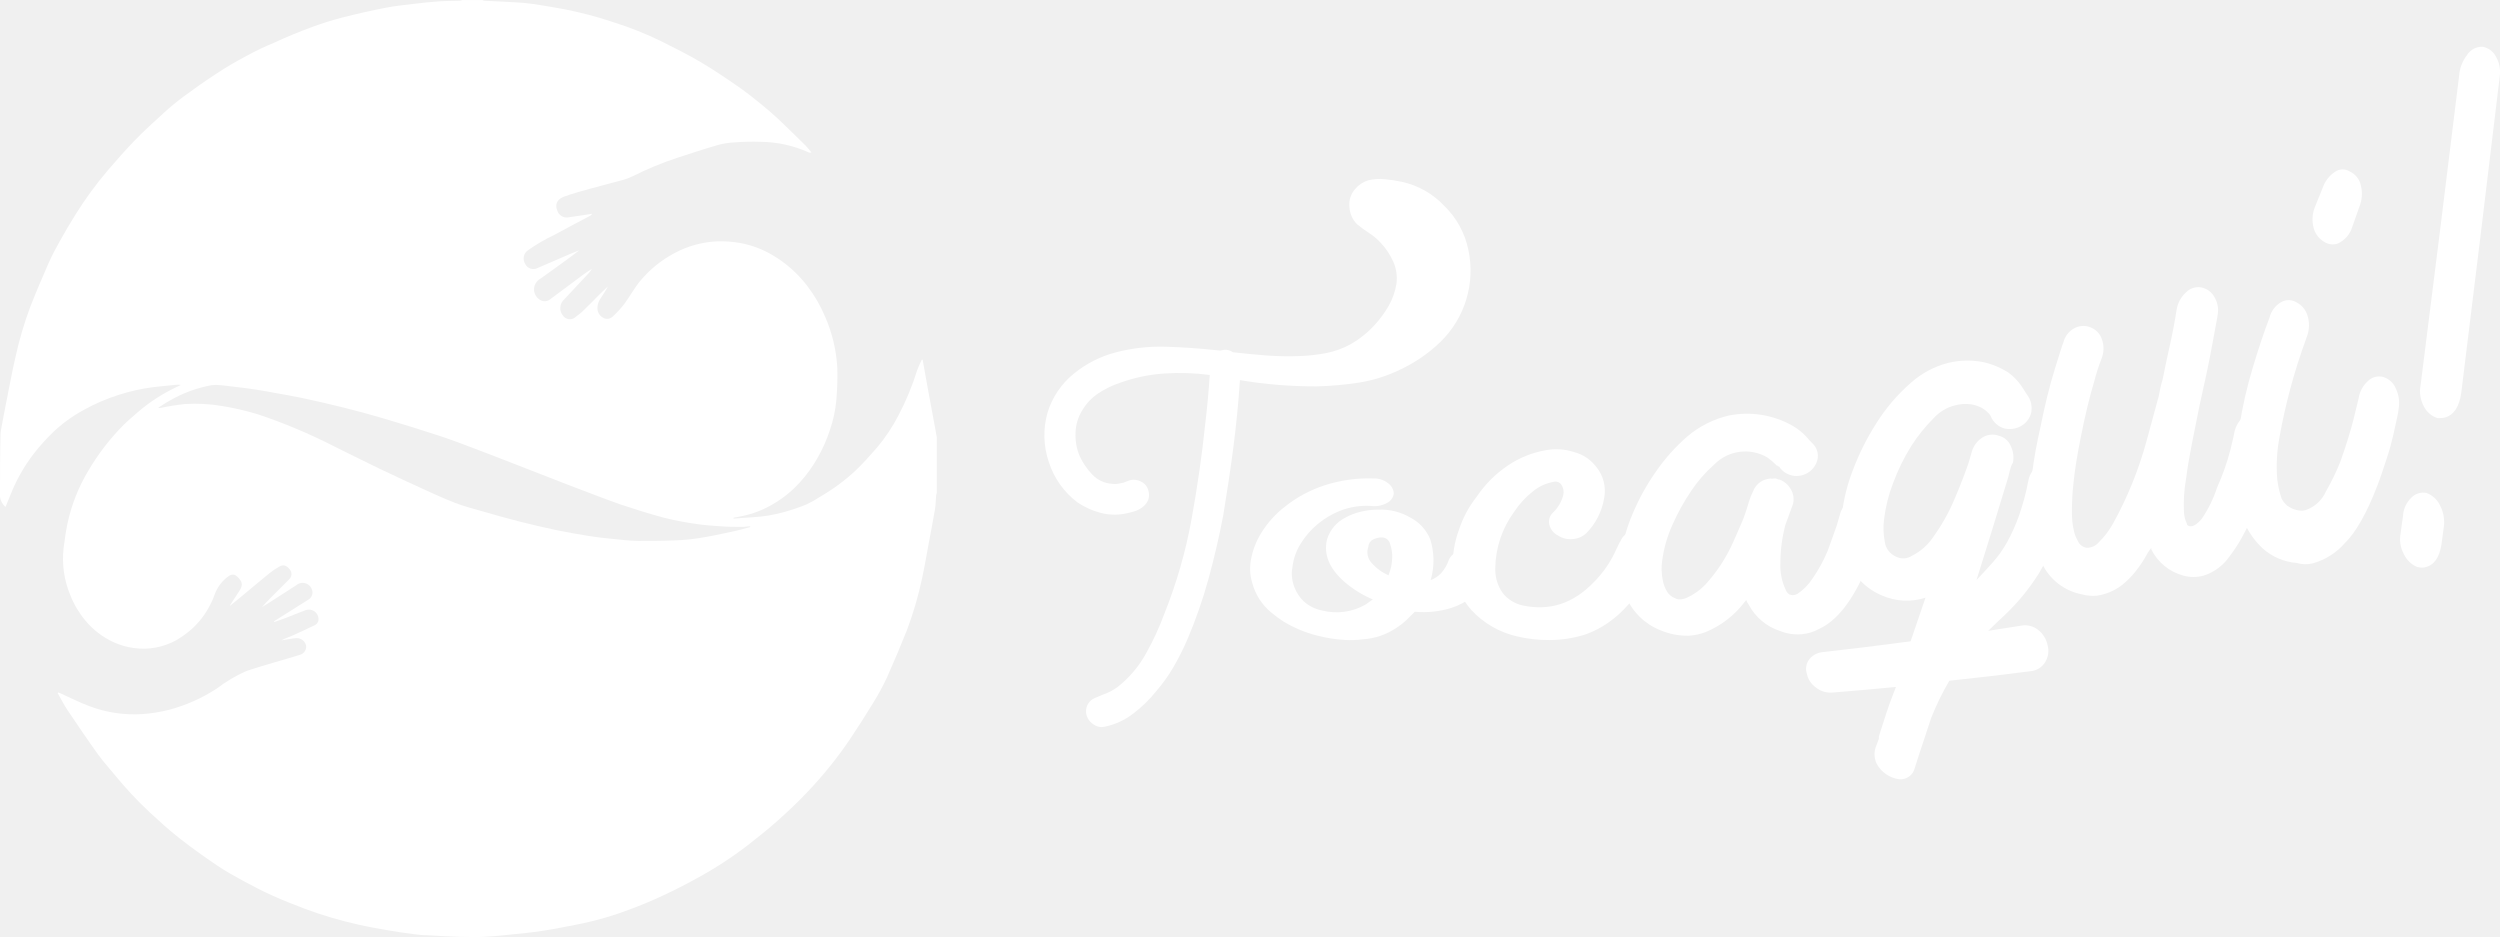
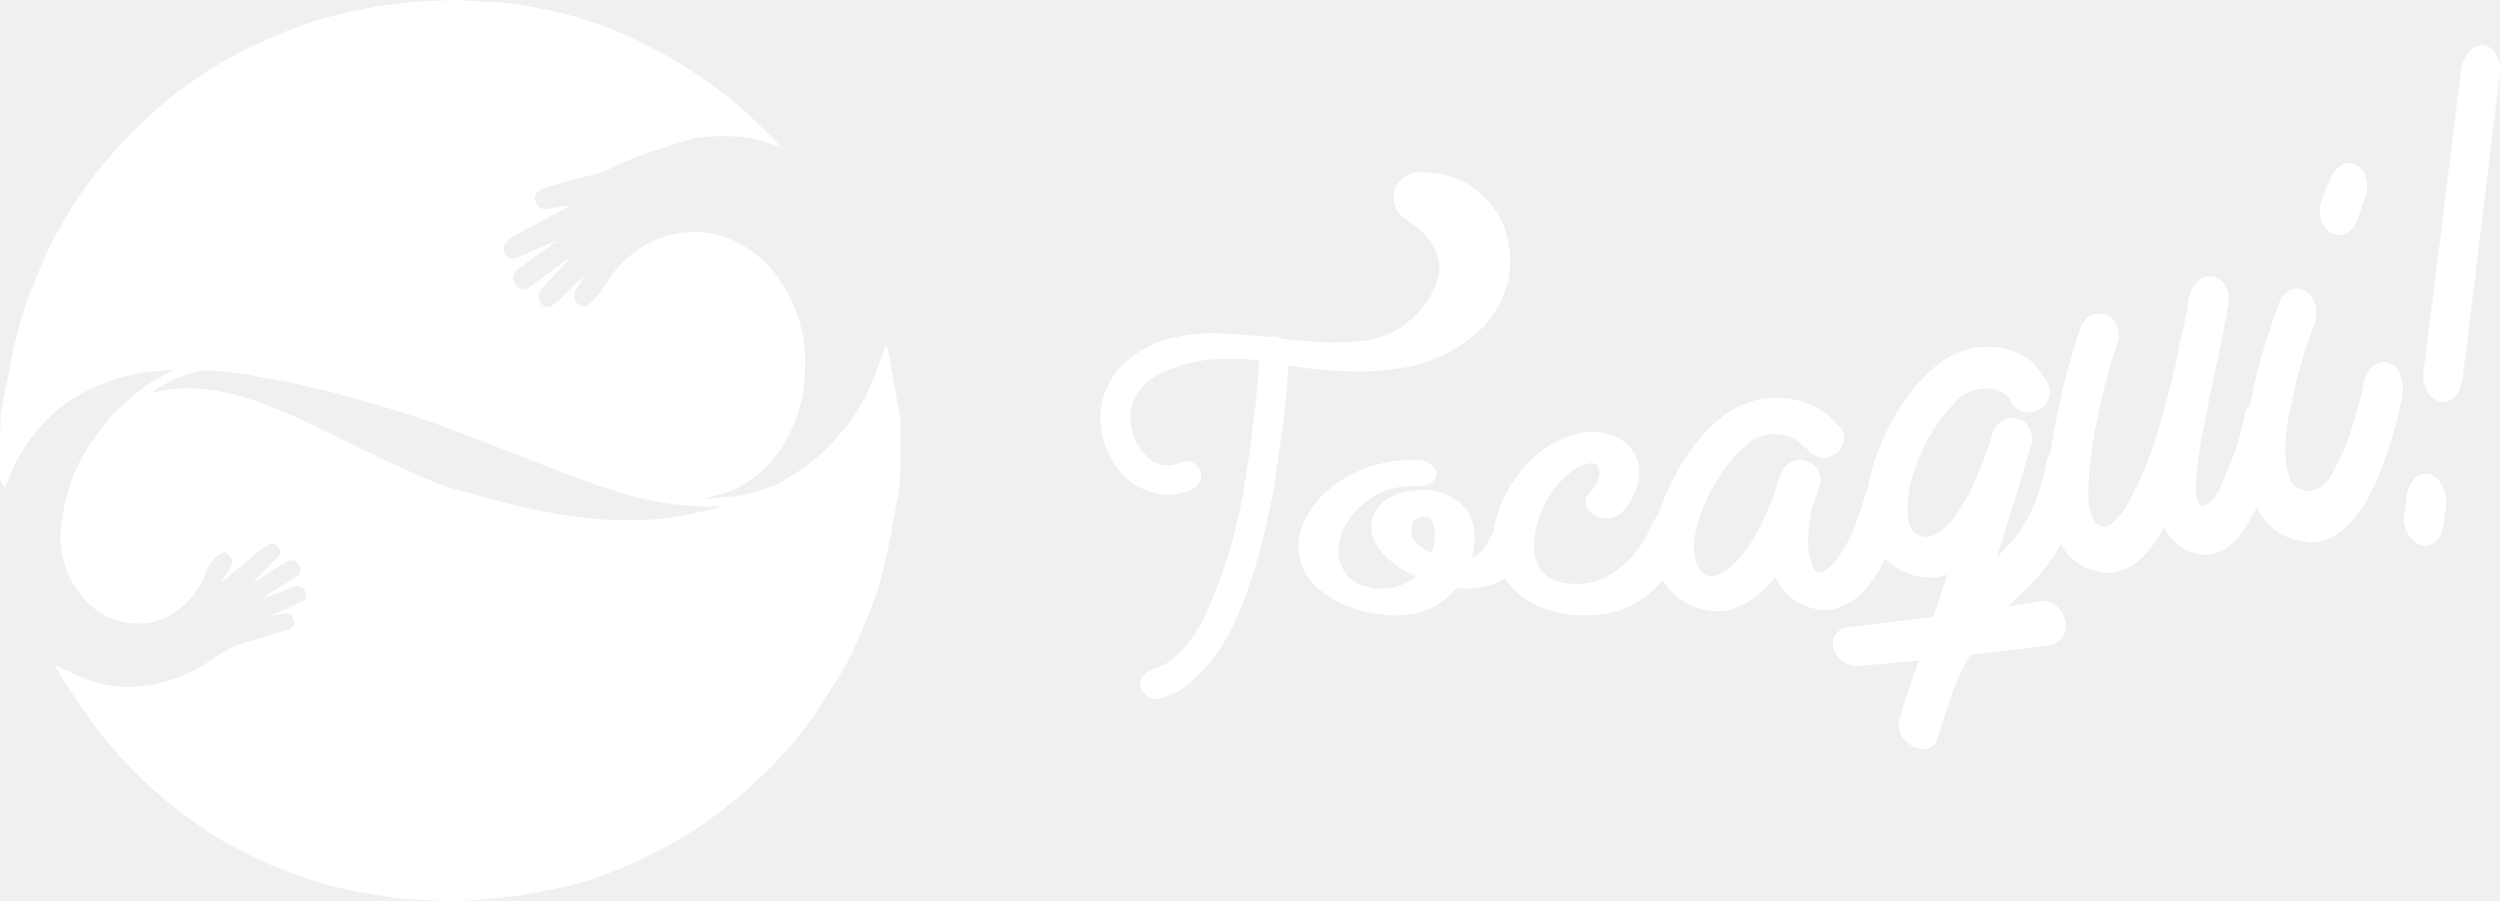
- <svg xmlns="http://www.w3.org/2000/svg" viewBox="0 0 374.23 140.26">
+ <svg xmlns="http://www.w3.org/2000/svg" viewBox="0 0 389.23 140.26">
  <defs>
    <style>.cls-1{fill:#fff;}</style>
  </defs>
  <g id="Camada_2" data-name="Camada 2">
    <g id="Camada_1-2" data-name="Camada 1">
      <path class="cls-1" d="M140.23,65.44v8.33a2.34,2.34,0,0,0-.1.39c-.06.73-.06,1.47-.19,2.19-.29,1.72-.63,3.44-.95,5.16s-.61,3.5-1,5.23a52.41,52.41,0,0,1-2.24,7.61c-.93,2.34-1.91,4.67-2.95,7a36.51,36.51,0,0,1-2.07,3.83q-1.7,2.79-3.52,5.51a60.9,60.9,0,0,1-6.32,7.84c-1.41,1.5-2.91,2.91-4.44,4.28s-3,2.51-4.51,3.71a58.52,58.52,0,0,1-7.71,5c-1.66.92-3.37,1.78-5.09,2.58s-3.3,1.46-5,2.08a47.53,47.53,0,0,1-7,2.06c-2,.4-3.95.79-5.94,1.1-1.64.26-3.3.4-5,.58-1.25.13-2.49.26-3.74.32s-2.41,0-3.61,0c-1.63-.05-3.26-.15-4.89-.24-.69,0-1.39-.08-2.07-.17-1.25-.16-2.5-.34-3.74-.56-1.49-.26-3-.52-4.45-.85a60.81,60.81,0,0,1-8.11-2.4c-1.61-.61-3.22-1.24-4.79-1.95s-2.9-1.4-4.32-2.17-2.76-1.51-4.05-2.39c-1.9-1.29-3.78-2.63-5.59-4.05-1.55-1.22-3-2.54-4.47-3.9a55.84,55.84,0,0,1-5-5.33c-.89-1.1-1.86-2.14-2.68-3.28-1.57-2.18-3.07-4.4-4.57-6.63-.55-.82-1-1.71-1.48-2.56l.08-.1.32.12c1.47.66,2.9,1.4,4.41,1.95a18.87,18.87,0,0,0,7.91,1.16,22.8,22.8,0,0,0,4-.65,24.77,24.77,0,0,0,7.06-3.15,22,22,0,0,1,4.41-2.62c1.44-.5,2.9-.91,4.36-1.35,1.25-.38,2.52-.71,3.76-1.12a1.25,1.25,0,0,0,.87-1.37,1.45,1.45,0,0,0-1.42-1.11,8.87,8.87,0,0,0-.95.12l-1.35.22c.59-.31,1.22-.52,1.82-.78,1-.46,2.07-.95,3.1-1.45a1,1,0,0,0,.66-1,1.44,1.44,0,0,0-1.94-1.29c-1,.36-2,.79-3,1.18-.58.22-1.18.41-1.76.62a.5.5,0,0,1,.23-.26l5-3.15a1.22,1.22,0,0,0,.52-1.35,1.47,1.47,0,0,0-2.39-.77l-4.12,2.65c-.33.21-.67.4-1,.61.45-.53.93-1,1.42-1.5.89-.89,1.79-1.78,2.67-2.68a1.06,1.06,0,0,0,.1-1.41c-.52-.67-1-.82-1.61-.46a10.45,10.45,0,0,0-1.48,1c-1.46,1.19-2.89,2.4-4.34,3.6l-1.57,1.28c.06-.15.07-.18.09-.21l1.31-2c.33-.52.59-1.07.16-1.65-.58-.81-1.09-1.09-1.81-.55A5.77,5.77,0,0,0,32.13,89a9.59,9.59,0,0,1-.61,1.42,12.29,12.29,0,0,1-3,3.9,15.35,15.35,0,0,1-2.11,1.5A10.17,10.17,0,0,1,20,97a10.51,10.51,0,0,1-3-.87,11.86,11.86,0,0,1-4.22-3.24,13.8,13.8,0,0,1-2.27-3.83,14.14,14.14,0,0,1-1-6.92c.15-1.25.33-2.5.58-3.73a26,26,0,0,1,3.16-8,34.7,34.7,0,0,1,5.07-6.62c.73-.75,1.55-1.43,2.34-2.12a25.76,25.76,0,0,1,5.78-3.74l.63-.31a3,3,0,0,0-.89,0c-1.07.11-2.15.2-3.22.33a29.05,29.05,0,0,0-5.07,1.12,27.9,27.9,0,0,0-5.47,2.36A21.39,21.39,0,0,0,7.94,64.7a31.61,31.61,0,0,0-2.82,3.13A25.26,25.26,0,0,0,1.48,74.3c-.21.52-.43,1-.66,1.59A2.35,2.35,0,0,1,0,74.31c0-3.07,0-6.14.08-9.21a5.1,5.1,0,0,1,.09-.87c.29-1.54.57-3.07.88-4.6.4-2,.78-4.08,1.25-6.11a55,55,0,0,1,2.27-7.69c.85-2.17,1.77-4.32,2.71-6.46.5-1.13,1.08-2.22,1.69-3.3.74-1.33,1.52-2.66,2.33-3.95a55.31,55.31,0,0,1,4.82-6.6c1.3-1.51,2.6-3,4-4.45s2.91-2.82,4.41-4.18a37.58,37.58,0,0,1,2.93-2.42c1.57-1.16,3.17-2.29,4.8-3.36s3-1.87,4.6-2.72c1.37-.74,2.77-1.43,4.19-2C42.94,5.5,44.87,4.72,46.83,4a46.44,46.44,0,0,1,4.51-1.4q3.13-.8,6.31-1.42C59,.9,60.43.76,61.83.59S64.45.29,65.76.2c1-.07,2.07-.06,3.1-.09a1.45,1.45,0,0,0,.35-.1h3a.72.72,0,0,0,.23.1C74,.19,75.61.25,77.2.35c.88.05,1.76.12,2.62.25,1.44.21,2.88.46,4.31.72a56.84,56.84,0,0,1,7.68,2,51.83,51.83,0,0,1,7.24,2.89c2,1,4,2,5.92,3.14s3.75,2.38,5.57,3.64c1.21.84,2.37,1.77,3.51,2.7.88.71,1.74,1.46,2.57,2.24,1.34,1.27,2.66,2.58,4,3.89.31.31.56.67.84,1a.52.52,0,0,1-.39,0,17.87,17.87,0,0,0-7.18-1.59,35,35,0,0,0-3.87.08,11.44,11.44,0,0,0-2.47.37c-2.07.6-4.12,1.27-6.17,1.94a49.69,49.69,0,0,0-6.69,2.77,8.9,8.9,0,0,1-1.56.58c-1.61.44-3.23.84-4.83,1.29-1.27.35-2.55.7-3.8,1.15-1,.36-1.52,1.08-1.07,2.15a1.49,1.49,0,0,0,1.48,1c.82-.11,1.63-.23,2.44-.36L88.63,32a.61.61,0,0,1-.27.29c-1.77.94-3.56,1.87-5.32,2.84a26.2,26.2,0,0,0-4,2.33,1.5,1.5,0,0,0-.45,2,1.37,1.37,0,0,0,1.93.64l4.9-2.12c.42-.18.86-.34,1.29-.51-1.9,1.46-3.84,2.83-5.77,4.22a1.86,1.86,0,0,0-1,1.77,1.89,1.89,0,0,0,1,1.49,1.32,1.32,0,0,0,1.48-.2L87.46,41c.37-.27.76-.51,1.14-.76a4,4,0,0,1-.51.69c-1.2,1.29-2.39,2.57-3.6,3.85a1.77,1.77,0,0,0-.17,2.53,1.26,1.26,0,0,0,1.67.28c.37-.33.8-.58,1.15-.92.93-.89,1.83-1.82,2.74-2.73L91,42.87c-.29.59-.66,1.11-1,1.66a2.55,2.55,0,0,0-.57,1.71,1.63,1.63,0,0,0,.81,1.3,1.18,1.18,0,0,0,1.44-.12,15.28,15.28,0,0,0,1.78-1.93c.85-1.14,1.51-2.42,2.43-3.5a17.07,17.07,0,0,1,5-4.06,14.82,14.82,0,0,1,6.47-1.8,16.35,16.35,0,0,1,3.47.25,14.71,14.71,0,0,1,4.78,1.79,18.11,18.11,0,0,1,5.2,4.59,21,21,0,0,1,2.7,4.64,22.13,22.13,0,0,1,1.83,7.7,41.58,41.58,0,0,1-.15,4.82,18.54,18.54,0,0,1-.95,4.42,21.94,21.94,0,0,1-1.83,4.15,20.09,20.09,0,0,1-2.65,3.69A16.66,16.66,0,0,1,116,75.29a15,15,0,0,1-5.08,2l-1.12.21v.13c1-.07,2-.15,2.95-.21a21.47,21.47,0,0,0,4.55-.75,30.12,30.12,0,0,0,3.45-1.17,16.72,16.72,0,0,0,2.11-1.2,28.88,28.88,0,0,0,5.22-3.87c1.13-1.08,2.18-2.26,3.21-3.44a26.34,26.34,0,0,0,3.22-4.84,40,40,0,0,0,2.77-6.69,16.57,16.57,0,0,1,.71-1.62l.12,0c.27,1.5.54,3,.81,4.51q.56,3,1.13,6.09C140.1,64.81,140.17,65.13,140.23,65.44ZM23.74,61l0,.07.23,0a37.67,37.67,0,0,1,3.73-.59,24.22,24.22,0,0,1,5.44.28A40.77,40.77,0,0,1,38.54,62,81.3,81.3,0,0,1,50,66.81c2.25,1.09,4.48,2.24,6.74,3.32,2.65,1.27,5.32,2.49,8,3.71,1.13.52,2.27,1,3.44,1.46s2.68.85,4,1.23c1.84.53,3.69,1.06,5.55,1.53s3.68.9,5.53,1.29c1.65.34,3.3.63,5,.9,1.11.18,2.24.3,3.36.41,1.29.13,2.57.29,3.86.31,1.87,0,3.74,0,5.61-.08a29.86,29.86,0,0,0,3.5-.33c1.71-.27,3.41-.62,5.11-1,.87-.18,1.73-.44,2.59-.66l0-.12c-.37,0-.73.09-1.1.09-1.07,0-2.15,0-3.22-.08s-2.37-.15-3.54-.33a47,47,0,0,1-5-.95c-2.21-.59-4.4-1.28-6.56-2-2.69-.95-5.33-2-8-3-2.46-.95-4.92-1.91-7.37-2.87-2.12-.82-4.25-1.66-6.38-2.46-1.77-.67-3.54-1.35-5.34-1.94q-4.06-1.33-8.15-2.54-3.12-.93-6.28-1.71c-2.08-.52-4.17-1-6.26-1.44-1.19-.26-2.39-.45-3.59-.67-1-.19-2.08-.39-3.13-.55S36.12,58,35,57.89c-.65-.08-1.29-.17-1.94-.23a6,6,0,0,0-1.39,0A19.42,19.42,0,0,0,25.35,60C24.79,60.3,24.28,60.67,23.74,61Z" />
-       <path class="cls-1" d="M204.78,27a7.34,7.34,0,0,1,2.54-.17,21.54,21.54,0,0,1,2.49.38,12.28,12.28,0,0,1,6.39,3.61,12.72,12.72,0,0,1,3.6,6.57A14.87,14.87,0,0,1,215.6,51.2a22.05,22.05,0,0,1-6.1,4.17,21.81,21.81,0,0,1-6.11,1.91,49.62,49.62,0,0,1-6.37.56q-2.89,0-5.74-.23t-5.67-.71q-.34,5.14-1,10.17T183.1,77.2q-.9,4.7-2.18,9.39a71,71,0,0,1-3.17,9.11,39.33,39.33,0,0,1-2.06,4.1,23.35,23.35,0,0,1-2.61,3.66,19,19,0,0,1-3.42,3.34,10.33,10.33,0,0,1-4.38,2,1.93,1.93,0,0,1-1.28-.18,2.72,2.72,0,0,1-1-.83,2.31,2.31,0,0,1-.43-1.21,2.14,2.14,0,0,1,1.32-2.09q.58-.23,1.15-.49a8.16,8.16,0,0,0,1.19-.5,7.81,7.81,0,0,0,1.15-.73,16.66,16.66,0,0,0,4.2-5,41.43,41.43,0,0,0,2.7-5.86,73.06,73.06,0,0,0,4.08-14.16q1.33-7.31,2.1-14.71.39-3.27.63-6.91a34.22,34.22,0,0,0-6.79-.22,24.17,24.17,0,0,0-6.64,1.39,13.76,13.76,0,0,0-3.21,1.55A7.79,7.79,0,0,0,162,61.43a6.65,6.65,0,0,0-1,3.36,8,8,0,0,0,.63,3.51A10.15,10.15,0,0,0,163.47,71a4.43,4.43,0,0,0,3,1.42,2.23,2.23,0,0,0,.86,0l.83-.16.76-.3a2.16,2.16,0,0,1,.79-.15,2.62,2.62,0,0,1,1.33.41,1.93,1.93,0,0,1,.84,1.13,2.31,2.31,0,0,1,0,1.48,2.59,2.59,0,0,1-.81,1.05,3.75,3.75,0,0,1-1.28.67,13.44,13.44,0,0,1-1.38.34,8.17,8.17,0,0,1-3.73-.14,11.16,11.16,0,0,1-3.38-1.54A12.2,12.2,0,0,1,157,69.16a12.4,12.4,0,0,1-.2-7.37,12,12,0,0,1,3.95-5.86,16.5,16.5,0,0,1,6.33-3.2,26.57,26.57,0,0,1,7.37-.83q3.72.11,7.39.5l.8.08.6-.12a2,2,0,0,1,1.32.37q2.55.29,5,.48a44.41,44.41,0,0,0,5,.09,25.86,25.86,0,0,0,3.93-.44,12.6,12.6,0,0,0,3.68-1.33,14.79,14.79,0,0,0,3.71-3,16.14,16.14,0,0,0,2-2.76,9.71,9.71,0,0,0,1.16-3.3,6.2,6.2,0,0,0-.48-3.3,10.05,10.05,0,0,0-1.86-2.8,8.81,8.81,0,0,0-1.72-1.46,19.79,19.79,0,0,1-1.86-1.36A3.94,3.94,0,0,1,202,30.95a3.41,3.41,0,0,1,.83-2.62A4.08,4.08,0,0,1,204.78,27Z" />
-       <path class="cls-1" d="M201.4,95.8a21.48,21.48,0,0,1-4.32-.68,18.33,18.33,0,0,1-4.93-2.07,15.24,15.24,0,0,1-1.81-1.33,8.58,8.58,0,0,1-2.89-4.46,7.27,7.27,0,0,1-.22-3.31,11.43,11.43,0,0,1,1.64-4.29,14.83,14.83,0,0,1,3.49-3.83,18.83,18.83,0,0,1,6-3.21,21.35,21.35,0,0,1,7.23-1,3.32,3.32,0,0,1,2.14.67,2.07,2.07,0,0,1,.91,1.55,1.84,1.84,0,0,1-1,1.44,3.73,3.73,0,0,1-2.23.47,10.74,10.74,0,0,0-4.91.75,12.28,12.28,0,0,0-3.19,1.9,11.77,11.77,0,0,0-2.62,3,8.44,8.44,0,0,0-1.22,3.48,4.38,4.38,0,0,0-.09,1.24A5.5,5.5,0,0,0,193.8,88a5.85,5.85,0,0,0,1.34,2,5.73,5.73,0,0,0,2.79,1.39,8.7,8.7,0,0,0,6.46-.88l1.11-.78A16,16,0,0,1,201.14,87c-2.2-2-3-4-2.51-6.2a5.4,5.4,0,0,1,2.77-3.32,9,9,0,0,1,2.3-.88,10.63,10.63,0,0,1,2.68-.31,8.67,8.67,0,0,1,4.71,1.17,6.41,6.41,0,0,1,3,3.25,10.51,10.51,0,0,1,.07,6.13,4.32,4.32,0,0,0,1.53-1,5.71,5.71,0,0,0,1.18-2,2.18,2.18,0,0,1,1.43-1.27,3.91,3.91,0,0,1,2.35-.12,3.11,3.11,0,0,1,1.86,1.2,1.93,1.93,0,0,1,.35,1.79,7.7,7.7,0,0,1-2.43,3.86A9.94,9.94,0,0,1,217.26,91a14,14,0,0,1-5.47.57q-.64.66-1.29,1.28a9.22,9.22,0,0,1-1.43,1.11A10.14,10.14,0,0,1,204,95.7,14.09,14.09,0,0,1,201.4,95.8Zm5.23-15.35a3,3,0,0,0-1.1.32,1.24,1.24,0,0,0-.69,1.06,2.33,2.33,0,0,0,.47,2.42,7,7,0,0,0,2.58,1.88l0-.14a7.18,7.18,0,0,0,.51-2.47,5.36,5.36,0,0,0-.31-2.07,1.26,1.26,0,0,0-1.21-1Z" />
-       <path class="cls-1" d="M231.95,95.81a20.3,20.3,0,0,1-4.83-.54,13.36,13.36,0,0,1-6.85-3.93,10.56,10.56,0,0,1-2.7-6.73,9.64,9.64,0,0,1,.1-2.61,15.81,15.81,0,0,1,.71-2.66,16.05,16.05,0,0,1,2.68-5,17.14,17.14,0,0,1,4.66-4.66,14.55,14.55,0,0,1,5.63-2.28,8.61,8.61,0,0,1,4.31.28,6.09,6.09,0,0,1,3.28,2.2,5.65,5.65,0,0,1,1.19,4.68,9.66,9.66,0,0,1-2.66,5.24,3.2,3.2,0,0,1-2,.89,3.39,3.39,0,0,1-2.27-.54,2.45,2.45,0,0,1-1.29-1.66,1.87,1.87,0,0,1,.57-1.77A5.52,5.52,0,0,0,234,74.15a2,2,0,0,0-.28-1.6,1.07,1.07,0,0,0-1.16-.42,6.66,6.66,0,0,0-3.08,1.41,13.24,13.24,0,0,0-2.85,3.11,14.59,14.59,0,0,0-2.8,8.4A6.52,6.52,0,0,0,224,86.7a6.28,6.28,0,0,0,.66,1.64,4.64,4.64,0,0,0,1.27,1.39,5.38,5.38,0,0,0,2,.9c4,.85,7.54-.23,10.72-3.55A16.27,16.27,0,0,0,241.58,83c.61-1.28.94-2,1-2a2.38,2.38,0,0,1,1.51-1.4,3.61,3.61,0,0,1,2.35,0A3.13,3.13,0,0,1,248.26,81a2.47,2.47,0,0,1,.29,2,5.78,5.78,0,0,0-.39.81c-.21.47-.51,1.08-.9,1.8s-.87,1.53-1.44,2.4a14.16,14.16,0,0,1-2.12,2.54,16.63,16.63,0,0,1-3,2.69,14.5,14.5,0,0,1-3.4,1.74A17.86,17.86,0,0,1,231.95,95.81Z" />
-       <path class="cls-1" d="M252.83,95.16a10.28,10.28,0,0,1-4.29-.82,9.28,9.28,0,0,1-5.13-5,11.31,11.31,0,0,1-.77-6.21,24.19,24.19,0,0,1,1.77-6.26,33.24,33.24,0,0,1,3.48-6.29,28,28,0,0,1,4.67-5.23,14.76,14.76,0,0,1,6.24-3.15,13.78,13.78,0,0,1,9.47,1.5,8.91,8.91,0,0,1,2,1.54q.55.64,1.22,1.32a2.56,2.56,0,0,1,.56,2.28,3.21,3.21,0,0,1-1.23,1.8,3.29,3.29,0,0,1-2.2.6,3.12,3.12,0,0,1-2.29-1.38l-.24-.15-.1,0a10.56,10.56,0,0,0-1.41-1.22,6.52,6.52,0,0,0-8,1.07,20.09,20.09,0,0,0-3.39,3.88,31.81,31.81,0,0,0-2.83,5.1,19.15,19.15,0,0,0-1.56,5.51,7.76,7.76,0,0,0-.07,1.32,8.24,8.24,0,0,0,.2,1.62,5.22,5.22,0,0,0,.6,1.55,2.33,2.33,0,0,0,1.2,1,1.31,1.31,0,0,0,.71.18,2.62,2.62,0,0,0,1-.21,9,9,0,0,0,2.84-2,23.54,23.54,0,0,0,4.14-6.31q.56-1.31,1.1-2.5a18.56,18.56,0,0,0,.85-2.2l.47-1.52a9.35,9.35,0,0,1,.59-1.45,2.93,2.93,0,0,1,2.15-1.83l.41-.07a1.23,1.23,0,0,0,.53,0,.75.75,0,0,1,.55.1l.1,0c0,.06.09.08.22.06a3.27,3.27,0,0,1,1.66,1.41,2.92,2.92,0,0,1,.35,2.24l-1.15,3.16a22.37,22.37,0,0,0-.74,5.66,8.49,8.49,0,0,0,.82,4.08,1.32,1.32,0,0,0,.3.47l.24.18a2,2,0,0,0,.49.1,1.43,1.43,0,0,0,.74-.22,7.93,7.93,0,0,0,2.21-2.25,22.33,22.33,0,0,0,2.27-4.14c.6-1.58,1-2.85,1.36-3.79l.5-1.73a2.88,2.88,0,0,1,1.43-1.84,3,3,0,0,1,2.35-.35,3.08,3.08,0,0,1,1.9,1.42,3.21,3.21,0,0,1,.41,2.42,17.89,17.89,0,0,1-.57,2c-.39,1.26-.91,2.74-1.56,4.43-2.06,4.89-4.43,7.88-7.09,9.1a6.43,6.43,0,0,1-2.64.8,7.08,7.08,0,0,1-3.2-.48,8.13,8.13,0,0,1-4.73-4,1.65,1.65,0,0,1-.34-.65l-.25.31a14,14,0,0,1-5.79,4.48A8.26,8.26,0,0,1,252.83,95.16ZM266.1,69.68c0,.13.07.18.14.17S266.12,69.81,266.1,69.68Z" />
-       <path class="cls-1" d="M274,103.68a3.42,3.42,0,0,1-2.2-.79,3.29,3.29,0,0,1-1.32-2,2.36,2.36,0,0,1,.35-2.19,2.84,2.84,0,0,1,1.9-1.07Q279.37,96.89,286,96q1.12-3.23,2.23-6.53a9.16,9.16,0,0,1-6.52-.33,9.41,9.41,0,0,1-5.19-5.36,14.41,14.41,0,0,1-.8-6.83,27.05,27.05,0,0,1,1.7-6.73,37.15,37.15,0,0,1,3.41-6.79,27.12,27.12,0,0,1,5.18-6.1,13.42,13.42,0,0,1,5.58-3,12.2,12.2,0,0,1,5.49-.08,11.81,11.81,0,0,1,3.53,1.5,8.13,8.13,0,0,1,2,2.06c.44.7.71,1.11.8,1.24a3.35,3.35,0,0,1,.61,2.87,3.19,3.19,0,0,1-1.53,1.88,3.48,3.48,0,0,1-2.43.34A3.12,3.12,0,0,1,298,62.31a1.69,1.69,0,0,0-.35-.48,4.14,4.14,0,0,0-.93-.74,5,5,0,0,0-1.64-.56,6,6,0,0,0-2.47.16,6.36,6.36,0,0,0-3.16,1.91,24.58,24.58,0,0,0-3.36,4.18,30.29,30.29,0,0,0-2.71,5.54,22.5,22.5,0,0,0-1.35,5.4,10.4,10.4,0,0,0,.1,3.33,2.81,2.81,0,0,0,1.68,2.27,2.35,2.35,0,0,0,2.38-.12,8.25,8.25,0,0,0,3.16-2.76,29,29,0,0,0,3.18-5.62c.89-2.09,1.61-3.95,2.16-5.56l.52-1.8a3.7,3.7,0,0,1,1.6-2,2.76,2.76,0,0,1,2.34-.25A2.63,2.63,0,0,1,301,66.77a3.92,3.92,0,0,1,.3,2.58c-.14,0-.37.73-.69,2.1q-2.37,7.84-4.74,15.37,1.23-1.29,2.41-2.61a16.84,16.84,0,0,0,2.14-3,27.34,27.34,0,0,0,1.78-3.94,35.53,35.53,0,0,0,1.44-5.38,3.37,3.37,0,0,1,1.33-2.09,2.79,2.79,0,0,1,2.35-.45,3,3,0,0,1,1.9,1.54,3.61,3.61,0,0,1,.39,2.6,44.11,44.11,0,0,1-1.79,6.81,31.5,31.5,0,0,1-2.62,5.54,32.5,32.5,0,0,1-2.88,3.9,35.14,35.14,0,0,1-3.1,3.14l-1.6,1.55,5.16-.81a3.1,3.1,0,0,1,2.3.66,3.9,3.9,0,0,1,1.43,2.3,3.18,3.18,0,0,1-.35,2.51,2.84,2.84,0,0,1-2,1.36q-6.18.8-12.36,1.45a40,40,0,0,0-2.71,5.55q-.93,2.83-1.86,5.62l-.59,1.85a2.2,2.2,0,0,1-2.34,1.73,4.49,4.49,0,0,1-3.39-2.35,3.3,3.3,0,0,1-.14-2.43l.48-1.28a1.5,1.5,0,0,1,.09-.64l1-3.11q.49-1.51,1.05-2.92l.42-1.09q-4.8.47-9.61.85Z" />
-       <path class="cls-1" d="M313.88,89.17a5.19,5.19,0,0,1-1.09,0,5,5,0,0,1-1.13-.2,8.29,8.29,0,0,1-6-4.66c-2.32-4.18-2.4-10.79-.23-20.34q1-5,2.16-8.73c.75-2.45,1.18-3.79,1.29-4a3.25,3.25,0,0,1,1.57-2.07,2.81,2.81,0,0,1,2.43-.19,2.87,2.87,0,0,1,1.75,1.78,4.09,4.09,0,0,1,0,2.8,31.31,31.31,0,0,0-1.16,3.59q-1.06,3.55-2,8.34c-.54,2.69-.9,4.93-1.08,6.76a38.42,38.42,0,0,0-.24,4.52,11.74,11.74,0,0,0,.31,2.75,5.15,5.15,0,0,0,.55,1.4A1.72,1.72,0,0,0,312.38,82a2.3,2.3,0,0,0,1.76-.79,12.5,12.5,0,0,0,2.16-2.83,55.77,55.77,0,0,0,5-12.29q.93-3.4,1.86-6.84.11-.65.23-1.19t.33-1.22q.53-2.66,1.12-5.29t1-5.3a4.45,4.45,0,0,1,1.37-2.47,2.56,2.56,0,0,1,2.29-.76,2.88,2.88,0,0,1,2,1.48,3.84,3.84,0,0,1,.44,2.77c0,.19-.3,1.61-.77,4.24s-1.16,5.84-2,9.58l-1.12,5.65q-.53,2.68-.81,4.9a22.32,22.32,0,0,0-.32,5,4.28,4.28,0,0,0,.44,1.75c0,.25.23.38.59.39s.9-.26,1.62-1.1A18,18,0,0,0,331.87,73a35.08,35.08,0,0,0,2-5.66c.43-1.76.64-2.68.63-2.77A4.1,4.1,0,0,1,336,62.26a2.33,2.33,0,0,1,2.33-.36,2.68,2.68,0,0,1,1.91,1.75,5.18,5.18,0,0,1,.3,3c-.06.1-.33,1.18-.84,3.21a51.11,51.11,0,0,1-2.2,6.67,41.1,41.1,0,0,1-1.88,3.88,22.2,22.2,0,0,1-1.91,2.92,7.42,7.42,0,0,1-3.86,2.84,5.69,5.69,0,0,1-3,0,7.54,7.54,0,0,1-4.82-3.93l0-.24-.51.72a17.55,17.55,0,0,1-1.89,2.87,12.28,12.28,0,0,1-2,2A8,8,0,0,1,313.88,89.17Z" />
-       <path class="cls-1" d="M346.21,84.33a4.66,4.66,0,0,1-2.42-.06,8.61,8.61,0,0,1-5.11-2.2,11.86,11.86,0,0,1-2.59-3.56c-1.67-3.59-2-8.4-.88-14.61a63.75,63.75,0,0,1,2-8.83q1.3-4.34,2.52-7.53a3.71,3.71,0,0,1,1.68-2.28,2.24,2.24,0,0,1,2.36,0,3.27,3.27,0,0,1,1.65,2,4.75,4.75,0,0,1-.11,3.16q-1.51,4.14-2.49,7.84t-1.55,6.93a23.74,23.74,0,0,0-.39,6.51,14.84,14.84,0,0,0,.65,2.92,3.55,3.55,0,0,0,.85,1.08,4,4,0,0,0,1.85.73,2.1,2.1,0,0,0,.84-.05,5.16,5.16,0,0,0,3.11-2.83,34.44,34.44,0,0,0,2.15-4.44q.6-1.67,1.14-3.41c.36-1.16.65-2.19.87-3.08q.4-1.64.73-3a4.32,4.32,0,0,1,1.38-2.57,2.38,2.38,0,0,1,2.3-.62,3,3,0,0,1,1.9,1.76,5,5,0,0,1,.39,3.08,7.43,7.43,0,0,1-.2,1.19q-.22,1.06-.58,2.64c-.24,1.06-.56,2.25-1,3.58s-.87,2.67-1.38,4c-1.59,4.14-3.22,7-4.91,8.66A9.94,9.94,0,0,1,346.21,84.33Zm3.73-47.87a2.33,2.33,0,0,1-2-.24,3.41,3.41,0,0,1-1.6-2.07,5,5,0,0,1,.17-3.13l1.18-2.91a4.66,4.66,0,0,1,1.8-2.36,2,2,0,0,1,2.26-.08,3,3,0,0,1,1.66,2.12,5.15,5.15,0,0,1-.23,3.16l-1.06,3A4,4,0,0,1,349.94,36.46Z" />
-       <path class="cls-1" d="M363,84.92a2.16,2.16,0,0,1-.57.05,4,4,0,0,1-.59-.09,3.87,3.87,0,0,1-2-1.93,4.61,4.61,0,0,1-.49-3.09l.36-2.64a4.07,4.07,0,0,1,1.25-2.72,2.45,2.45,0,0,1,2.27-.71,3.66,3.66,0,0,1,2,1.82,5.39,5.39,0,0,1,.6,3.19l-.36,2.69Q365,84.49,363,84.92Zm3-22.43a2.11,2.11,0,0,1-.57.09,3.35,3.35,0,0,1-.59,0,3.48,3.48,0,0,1-2-1.73,4.72,4.72,0,0,1-.5-3.16q2.89-22.75,5.77-46.35a5.73,5.73,0,0,1,1.19-3.11A2.62,2.62,0,0,1,371.61,7a2.77,2.77,0,0,1,2,1.45,4.67,4.67,0,0,1,.58,3q-2.88,24.1-5.76,47.36Q368,61.91,366,62.5Z" />
+       <path class="cls-1" d="M219.78,27a7.34,7.34,0,0,1,2.54-.17,21.54,21.54,0,0,1,2.49.38,12.28,12.28,0,0,1,6.39,3.61,12.72,12.72,0,0,1,3.6,6.57A14.87,14.87,0,0,1,230.6,51.2a22.05,22.05,0,0,1-6.1,4.17,21.81,21.81,0,0,1-6.11,1.91,49.62,49.62,0,0,1-6.37.56q-2.89,0-5.74-.23t-5.67-.71q-.34,5.14-1,10.17T198.1,77.2q-.9,4.7-2.18,9.39a71,71,0,0,1-3.17,9.11,39.33,39.33,0,0,1-2.06,4.1,23.35,23.35,0,0,1-2.61,3.66,19,19,0,0,1-3.42,3.34,10.33,10.33,0,0,1-4.38,2,1.93,1.93,0,0,1-1.28-.18,2.72,2.72,0,0,1-1-.83,2.31,2.31,0,0,1-.43-1.21,2.14,2.14,0,0,1,1.32-2.09q.58-.23,1.15-.49a8.16,8.16,0,0,0,1.19-.5,7.81,7.81,0,0,0,1.15-.73,16.66,16.66,0,0,0,4.2-5,41.43,41.43,0,0,0,2.7-5.86,73.06,73.06,0,0,0,4.08-14.16q1.33-7.31,2.1-14.71.39-3.27.63-6.91a34.22,34.22,0,0,0-6.79-.22,24.17,24.17,0,0,0-6.64,1.39,13.76,13.76,0,0,0-3.21,1.55A7.79,7.79,0,0,0,177,61.43a6.65,6.65,0,0,0-1,3.36,8,8,0,0,0,.63,3.51A10.15,10.15,0,0,0,178.47,71a4.43,4.43,0,0,0,3,1.42,2.23,2.23,0,0,0,.86,0l.83-.16.76-.3a2.16,2.16,0,0,1,.79-.15,2.62,2.62,0,0,1,1.33.41,1.93,1.93,0,0,1,.84,1.13,2.31,2.31,0,0,1,0,1.48,2.59,2.59,0,0,1-.81,1.05,3.75,3.75,0,0,1-1.28.67,13.44,13.44,0,0,1-1.38.34,8.17,8.17,0,0,1-3.73-.14,11.16,11.16,0,0,1-3.38-1.54A12.2,12.2,0,0,1,172,69.16a12.4,12.4,0,0,1-.2-7.37,12,12,0,0,1,3.95-5.86,16.5,16.5,0,0,1,6.33-3.2,26.57,26.57,0,0,1,7.37-.83q3.72.11,7.39.5l.8.08.6-.12a2,2,0,0,1,1.32.37q2.55.29,5,.48a44.41,44.41,0,0,0,5,.09,25.86,25.86,0,0,0,3.93-.44,12.6,12.6,0,0,0,3.68-1.33,14.79,14.79,0,0,0,3.71-3,16.14,16.14,0,0,0,2-2.76,9.71,9.71,0,0,0,1.16-3.3,6.2,6.2,0,0,0-.48-3.3,10.05,10.05,0,0,0-1.86-2.8,8.81,8.81,0,0,0-1.72-1.46,19.79,19.79,0,0,1-1.86-1.36A3.94,3.94,0,0,1,217,30.95a3.41,3.41,0,0,1,.83-2.62A4.08,4.08,0,0,1,219.78,27Z" />
+       <path class="cls-1" d="M216.4,95.8a21.48,21.48,0,0,1-4.32-.68,18.33,18.33,0,0,1-4.93-2.07,15.24,15.24,0,0,1-1.81-1.33,8.58,8.58,0,0,1-2.89-4.46,7.27,7.27,0,0,1-.22-3.31,11.43,11.43,0,0,1,1.64-4.29,14.83,14.83,0,0,1,3.49-3.83,18.83,18.83,0,0,1,6-3.21,21.35,21.35,0,0,1,7.23-1,3.32,3.32,0,0,1,2.14.67,2.07,2.07,0,0,1,.91,1.55,1.84,1.84,0,0,1-1,1.44,3.73,3.73,0,0,1-2.23.47,10.74,10.74,0,0,0-4.91.75,12.28,12.28,0,0,0-3.19,1.9,11.77,11.77,0,0,0-2.62,3,8.44,8.44,0,0,0-1.22,3.48,4.38,4.38,0,0,0-.09,1.24A5.5,5.5,0,0,0,208.8,88a5.85,5.85,0,0,0,1.34,2,5.73,5.73,0,0,0,2.79,1.39,8.7,8.7,0,0,0,6.46-.88l1.11-.78A16,16,0,0,1,216.14,87c-2.2-2-3-4-2.51-6.2a5.4,5.4,0,0,1,2.77-3.32,9,9,0,0,1,2.3-.88,10.63,10.63,0,0,1,2.68-.31,8.67,8.67,0,0,1,4.71,1.17,6.41,6.41,0,0,1,3,3.25,10.51,10.51,0,0,1,.07,6.13,4.32,4.32,0,0,0,1.53-1,5.71,5.71,0,0,0,1.18-2,2.18,2.18,0,0,1,1.43-1.27,3.91,3.91,0,0,1,2.35-.12,3.11,3.11,0,0,1,1.86,1.2,1.93,1.93,0,0,1,.35,1.79,7.7,7.7,0,0,1-2.43,3.86A9.94,9.94,0,0,1,232.26,91a14,14,0,0,1-5.47.57q-.64.66-1.29,1.28a9.22,9.22,0,0,1-1.43,1.11A10.14,10.14,0,0,1,219,95.7,14.09,14.09,0,0,1,216.4,95.8Zm5.23-15.35a3,3,0,0,0-1.1.32,1.24,1.24,0,0,0-.69,1.06,2.33,2.33,0,0,0,.47,2.42,7,7,0,0,0,2.58,1.88l0-.14a7.18,7.18,0,0,0,.51-2.47,5.36,5.36,0,0,0-.31-2.07,1.26,1.26,0,0,0-1.21-1Z" />
+       <path class="cls-1" d="M246.95,95.81a20.3,20.3,0,0,1-4.83-.54,13.36,13.36,0,0,1-6.85-3.93,10.56,10.56,0,0,1-2.7-6.73,9.64,9.64,0,0,1,.1-2.61,15.81,15.81,0,0,1,.71-2.66,16.05,16.05,0,0,1,2.68-5,17.14,17.14,0,0,1,4.66-4.66,14.55,14.55,0,0,1,5.63-2.28,8.61,8.61,0,0,1,4.31.28,6.09,6.09,0,0,1,3.28,2.2,5.65,5.65,0,0,1,1.19,4.68,9.66,9.66,0,0,1-2.66,5.24,3.2,3.2,0,0,1-2,.89,3.39,3.39,0,0,1-2.27-.54,2.45,2.45,0,0,1-1.29-1.66,1.87,1.87,0,0,1,.57-1.77A5.52,5.52,0,0,0,249,74.15a2,2,0,0,0-.28-1.6,1.07,1.07,0,0,0-1.16-.42,6.66,6.66,0,0,0-3.08,1.41,13.24,13.24,0,0,0-2.85,3.11,14.59,14.59,0,0,0-2.8,8.4A6.52,6.52,0,0,0,239,86.7a6.28,6.28,0,0,0,.66,1.64,4.64,4.64,0,0,0,1.27,1.39,5.38,5.38,0,0,0,2,.9c4,.85,7.54-.23,10.72-3.55A16.27,16.27,0,0,0,256.58,83c.61-1.28.94-2,1-2a2.38,2.38,0,0,1,1.51-1.4,3.61,3.61,0,0,1,2.35,0A3.13,3.13,0,0,1,263.26,81a2.47,2.47,0,0,1,.29,2,5.78,5.78,0,0,0-.39.81c-.21.47-.51,1.08-.9,1.8s-.87,1.53-1.44,2.4a14.16,14.16,0,0,1-2.12,2.54,16.63,16.63,0,0,1-3,2.69,14.5,14.5,0,0,1-3.4,1.74A17.86,17.86,0,0,1,246.95,95.81Z" />
+       <path class="cls-1" d="M267.83,95.16a10.28,10.28,0,0,1-4.29-.82,9.28,9.28,0,0,1-5.13-5,11.31,11.31,0,0,1-.77-6.21,24.19,24.19,0,0,1,1.77-6.26,33.24,33.24,0,0,1,3.48-6.29,28,28,0,0,1,4.67-5.23,14.76,14.76,0,0,1,6.24-3.15,13.78,13.78,0,0,1,9.47,1.5,8.91,8.91,0,0,1,2,1.54q.55.64,1.22,1.32a2.56,2.56,0,0,1,.56,2.28,3.21,3.21,0,0,1-1.23,1.8,3.29,3.29,0,0,1-2.2.6,3.12,3.12,0,0,1-2.29-1.38l-.24-.15-.1,0a10.56,10.56,0,0,0-1.41-1.22,6.52,6.52,0,0,0-8,1.07,20.09,20.09,0,0,0-3.39,3.88,31.81,31.81,0,0,0-2.83,5.1,19.15,19.15,0,0,0-1.56,5.51,7.76,7.76,0,0,0-.07,1.32,8.24,8.24,0,0,0,.2,1.62,5.22,5.22,0,0,0,.6,1.55,2.33,2.33,0,0,0,1.2,1,1.31,1.31,0,0,0,.71.18,2.62,2.62,0,0,0,1-.21,9,9,0,0,0,2.84-2,23.54,23.54,0,0,0,4.14-6.31q.56-1.31,1.1-2.5a18.56,18.56,0,0,0,.85-2.2l.47-1.52a9.35,9.35,0,0,1,.59-1.45,2.93,2.93,0,0,1,2.15-1.83l.41-.07a1.23,1.23,0,0,0,.53,0,.75.75,0,0,1,.55.1l.1,0c0,.06.09.08.22.06a3.27,3.27,0,0,1,1.66,1.41,2.92,2.92,0,0,1,.35,2.24l-1.15,3.16a22.37,22.37,0,0,0-.74,5.66,8.49,8.49,0,0,0,.82,4.08,1.32,1.32,0,0,0,.3.47l.24.18a2,2,0,0,0,.49.1,1.43,1.43,0,0,0,.74-.22,7.93,7.93,0,0,0,2.21-2.25,22.33,22.33,0,0,0,2.27-4.14c.6-1.58,1-2.85,1.36-3.79l.5-1.73a2.88,2.88,0,0,1,1.43-1.84,3,3,0,0,1,2.35-.35,3.08,3.08,0,0,1,1.9,1.42,3.21,3.21,0,0,1,.41,2.42,17.89,17.89,0,0,1-.57,2c-.39,1.26-.91,2.74-1.56,4.43-2.06,4.89-4.43,7.88-7.09,9.1a6.43,6.43,0,0,1-2.64.8,7.08,7.08,0,0,1-3.2-.48,8.13,8.13,0,0,1-4.73-4,1.65,1.65,0,0,1-.34-.65l-.25.31a14,14,0,0,1-5.79,4.48A8.26,8.26,0,0,1,267.83,95.16ZM281.1,69.68c0,.13.07.18.14.17S281.12,69.81,281.1,69.68Z" />
+       <path class="cls-1" d="M289,103.68a3.42,3.42,0,0,1-2.2-.79,3.29,3.29,0,0,1-1.32-2,2.36,2.36,0,0,1,.35-2.19,2.84,2.84,0,0,1,1.9-1.07Q294.37,96.89,301,96q1.12-3.23,2.23-6.53a9.16,9.16,0,0,1-6.52-.33,9.41,9.41,0,0,1-5.19-5.36,14.41,14.41,0,0,1-.8-6.83,27.05,27.05,0,0,1,1.7-6.73,37.15,37.15,0,0,1,3.41-6.79,27.12,27.12,0,0,1,5.18-6.1,13.42,13.42,0,0,1,5.58-3,12.2,12.2,0,0,1,5.49-.08,11.81,11.81,0,0,1,3.53,1.5,8.13,8.13,0,0,1,2,2.06c.44.7.71,1.11.8,1.24a3.35,3.35,0,0,1,.61,2.87,3.19,3.19,0,0,1-1.53,1.88,3.48,3.48,0,0,1-2.43.34A3.12,3.12,0,0,1,313,62.31a1.69,1.69,0,0,0-.35-.48,4.14,4.14,0,0,0-.93-.74,5,5,0,0,0-1.64-.56,6,6,0,0,0-2.47.16,6.36,6.36,0,0,0-3.16,1.91,24.58,24.58,0,0,0-3.36,4.18,30.29,30.29,0,0,0-2.71,5.54,22.5,22.5,0,0,0-1.35,5.4,10.4,10.4,0,0,0,.1,3.33,2.81,2.81,0,0,0,1.68,2.27,2.35,2.35,0,0,0,2.38-.12,8.25,8.25,0,0,0,3.16-2.76,29,29,0,0,0,3.18-5.62c.89-2.09,1.61-3.95,2.16-5.56l.52-1.8a3.7,3.7,0,0,1,1.6-2,2.76,2.76,0,0,1,2.34-.25A2.63,2.63,0,0,1,316,66.77a3.92,3.92,0,0,1,.3,2.58c-.14,0-.37.73-.69,2.1q-2.37,7.84-4.74,15.37,1.23-1.29,2.41-2.61a16.84,16.84,0,0,0,2.14-3,27.34,27.34,0,0,0,1.78-3.94,35.53,35.53,0,0,0,1.44-5.38,3.37,3.37,0,0,1,1.33-2.09,2.79,2.79,0,0,1,2.35-.45,3,3,0,0,1,1.9,1.54,3.61,3.61,0,0,1,.39,2.6,44.11,44.11,0,0,1-1.79,6.81,31.5,31.5,0,0,1-2.62,5.54,32.5,32.5,0,0,1-2.88,3.9,35.14,35.14,0,0,1-3.1,3.14l-1.6,1.55,5.16-.81a3.1,3.1,0,0,1,2.3.66,3.9,3.9,0,0,1,1.43,2.3,3.18,3.18,0,0,1-.35,2.51,2.84,2.84,0,0,1-2,1.36q-6.18.8-12.36,1.45a40,40,0,0,0-2.71,5.55q-.93,2.83-1.86,5.62l-.59,1.85a2.2,2.2,0,0,1-2.34,1.73,4.49,4.49,0,0,1-3.39-2.35,3.3,3.3,0,0,1-.14-2.43l.48-1.28a1.5,1.5,0,0,1,.09-.64l1-3.11q.49-1.51,1.05-2.92l.42-1.09q-4.8.47-9.61.85Z" />
+       <path class="cls-1" d="M328.88,89.17a5.19,5.19,0,0,1-1.09,0,5,5,0,0,1-1.13-.2,8.29,8.29,0,0,1-6-4.66c-2.32-4.18-2.4-10.79-.23-20.34q1-5,2.16-8.73c.75-2.45,1.18-3.79,1.29-4a3.25,3.25,0,0,1,1.57-2.07,2.81,2.81,0,0,1,2.43-.19,2.87,2.87,0,0,1,1.75,1.78,4.09,4.09,0,0,1,0,2.8,31.31,31.31,0,0,0-1.16,3.59q-1.06,3.55-2,8.34c-.54,2.69-.9,4.93-1.08,6.76a38.42,38.42,0,0,0-.24,4.52,11.74,11.74,0,0,0,.31,2.75,5.15,5.15,0,0,0,.55,1.4A1.72,1.72,0,0,0,327.38,82a2.3,2.3,0,0,0,1.76-.79,12.5,12.5,0,0,0,2.16-2.83,55.77,55.77,0,0,0,5-12.29q.93-3.4,1.86-6.84.11-.65.23-1.19t.33-1.22q.53-2.66,1.12-5.29t1-5.3a4.45,4.45,0,0,1,1.37-2.47,2.56,2.56,0,0,1,2.29-.76,2.88,2.88,0,0,1,2,1.48,3.84,3.84,0,0,1,.44,2.77c0,.19-.3,1.61-.77,4.24s-1.16,5.84-2,9.58l-1.12,5.65q-.53,2.68-.81,4.9a22.32,22.32,0,0,0-.32,5,4.28,4.28,0,0,0,.44,1.75c0,.25.23.38.59.39s.9-.26,1.62-1.1A18,18,0,0,0,346.87,73a35.08,35.08,0,0,0,2-5.66c.43-1.76.64-2.68.63-2.77A4.1,4.1,0,0,1,351,62.26a2.33,2.33,0,0,1,2.33-.36,2.68,2.68,0,0,1,1.91,1.75,5.18,5.18,0,0,1,.3,3c-.06.1-.33,1.18-.84,3.21a51.11,51.11,0,0,1-2.2,6.67,41.1,41.1,0,0,1-1.88,3.88,22.2,22.2,0,0,1-1.91,2.92,7.42,7.42,0,0,1-3.86,2.84,5.69,5.69,0,0,1-3,0,7.54,7.54,0,0,1-4.82-3.93l0-.24-.51.72a17.55,17.55,0,0,1-1.89,2.87,12.28,12.28,0,0,1-2,2A8,8,0,0,1,328.88,89.17Z" />
+       <path class="cls-1" d="M361.21,84.33a4.66,4.66,0,0,1-2.42-.06,8.61,8.61,0,0,1-5.11-2.2,11.86,11.86,0,0,1-2.59-3.56c-1.67-3.59-2-8.4-.88-14.61a63.75,63.75,0,0,1,2-8.83q1.3-4.34,2.52-7.53a3.71,3.71,0,0,1,1.68-2.28,2.24,2.24,0,0,1,2.36,0,3.27,3.27,0,0,1,1.65,2,4.75,4.75,0,0,1-.11,3.16q-1.51,4.14-2.49,7.84t-1.55,6.93a23.74,23.74,0,0,0-.39,6.51,14.84,14.84,0,0,0,.65,2.92,3.55,3.55,0,0,0,.85,1.08,4,4,0,0,0,1.85.73,2.1,2.1,0,0,0,.84-.05,5.16,5.16,0,0,0,3.11-2.83,34.44,34.44,0,0,0,2.15-4.44q.6-1.67,1.14-3.41c.36-1.16.65-2.19.87-3.08q.4-1.64.73-3a4.32,4.32,0,0,1,1.38-2.57,2.38,2.38,0,0,1,2.3-.62,3,3,0,0,1,1.9,1.76,5,5,0,0,1,.39,3.08,7.43,7.43,0,0,1-.2,1.19q-.22,1.06-.58,2.64c-.24,1.06-.56,2.25-1,3.58s-.87,2.67-1.38,4c-1.59,4.14-3.22,7-4.91,8.66A9.94,9.94,0,0,1,361.21,84.33Zm3.73-47.87a2.33,2.33,0,0,1-2-.24,3.41,3.41,0,0,1-1.6-2.07,5,5,0,0,1,.17-3.13l1.18-2.91a4.66,4.66,0,0,1,1.8-2.36,2,2,0,0,1,2.26-.08,3,3,0,0,1,1.66,2.12,5.15,5.15,0,0,1-.23,3.16l-1.06,3A4,4,0,0,1,364.94,36.46Z" />
+       <path class="cls-1" d="M378,84.92a2.16,2.16,0,0,1-.57.05,4,4,0,0,1-.59-.09,3.87,3.87,0,0,1-2-1.93,4.61,4.61,0,0,1-.49-3.09l.36-2.64a4.07,4.07,0,0,1,1.25-2.72,2.45,2.45,0,0,1,2.27-.71,3.66,3.66,0,0,1,2,1.82,5.39,5.39,0,0,1,.6,3.19l-.36,2.69Q380,84.49,378,84.92Zm3-22.43a2.11,2.11,0,0,1-.57.09,3.35,3.35,0,0,1-.59,0,3.48,3.48,0,0,1-2-1.73,4.72,4.72,0,0,1-.5-3.16q2.89-22.75,5.77-46.35a5.73,5.73,0,0,1,1.19-3.11A2.62,2.62,0,0,1,386.61,7a2.77,2.77,0,0,1,2,1.45,4.67,4.67,0,0,1,.58,3q-2.88,24.1-5.76,47.36Q383,61.91,381,62.5Z" />
    </g>
  </g>
</svg>
